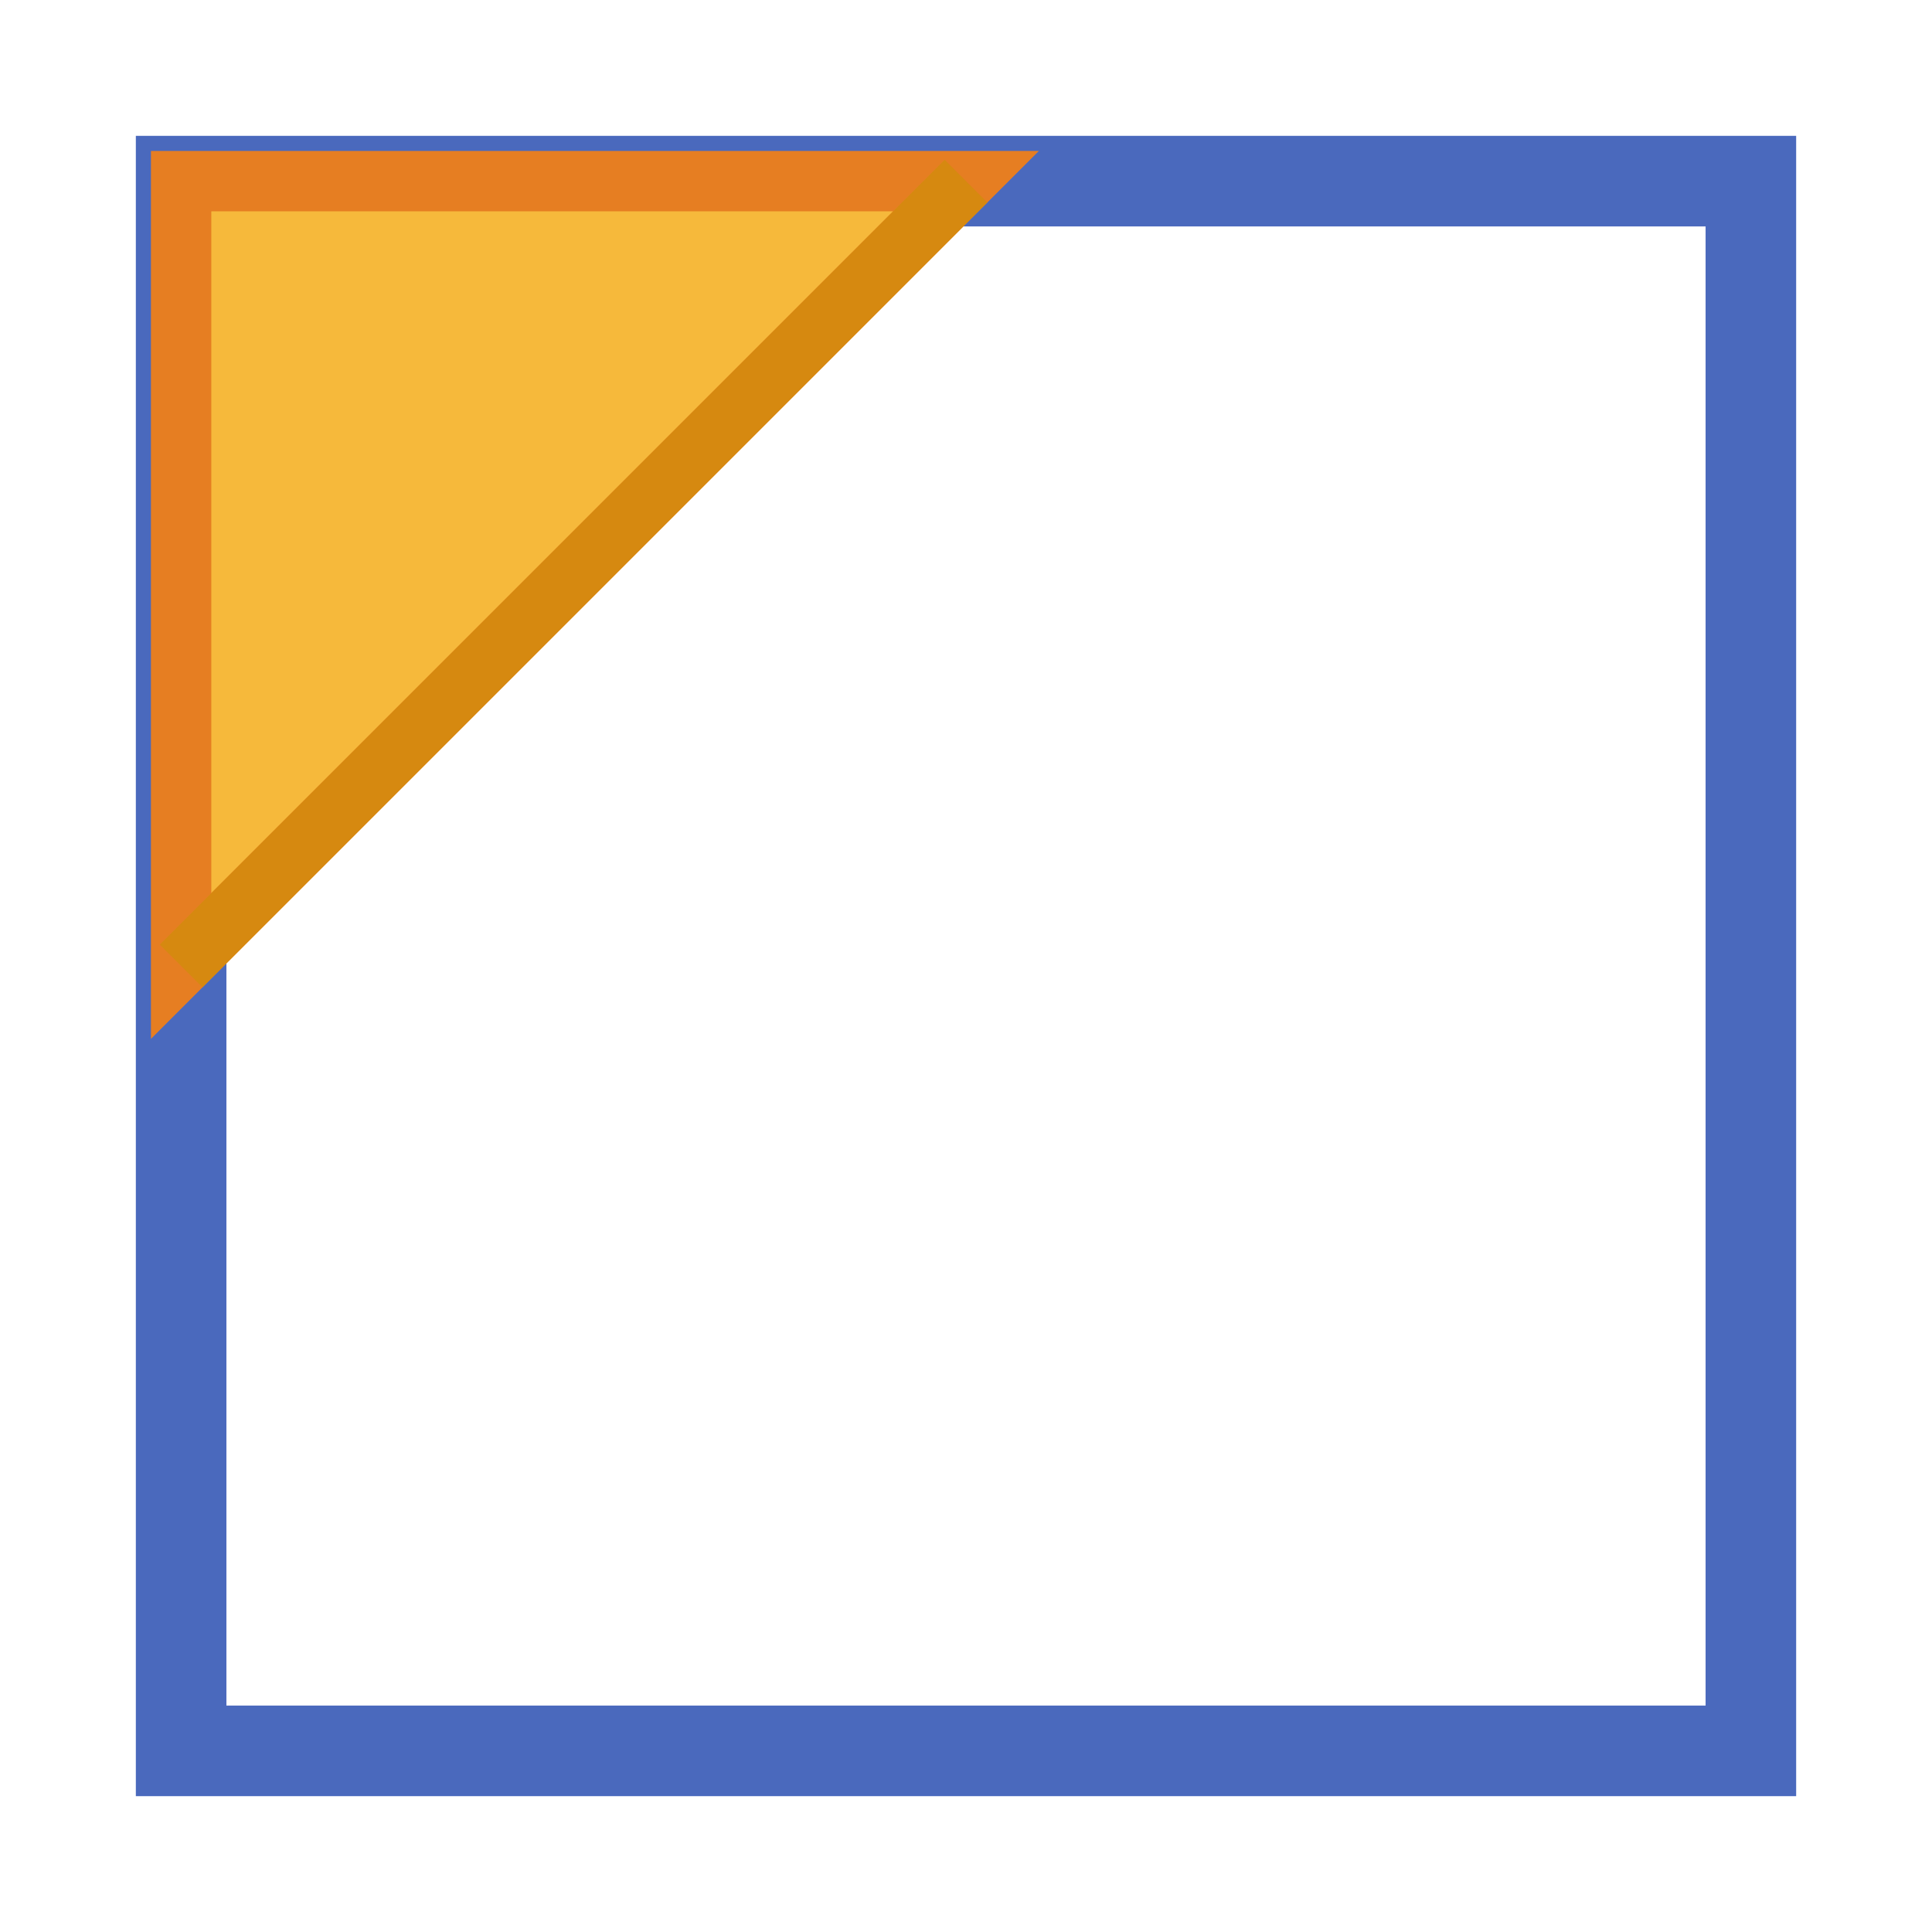
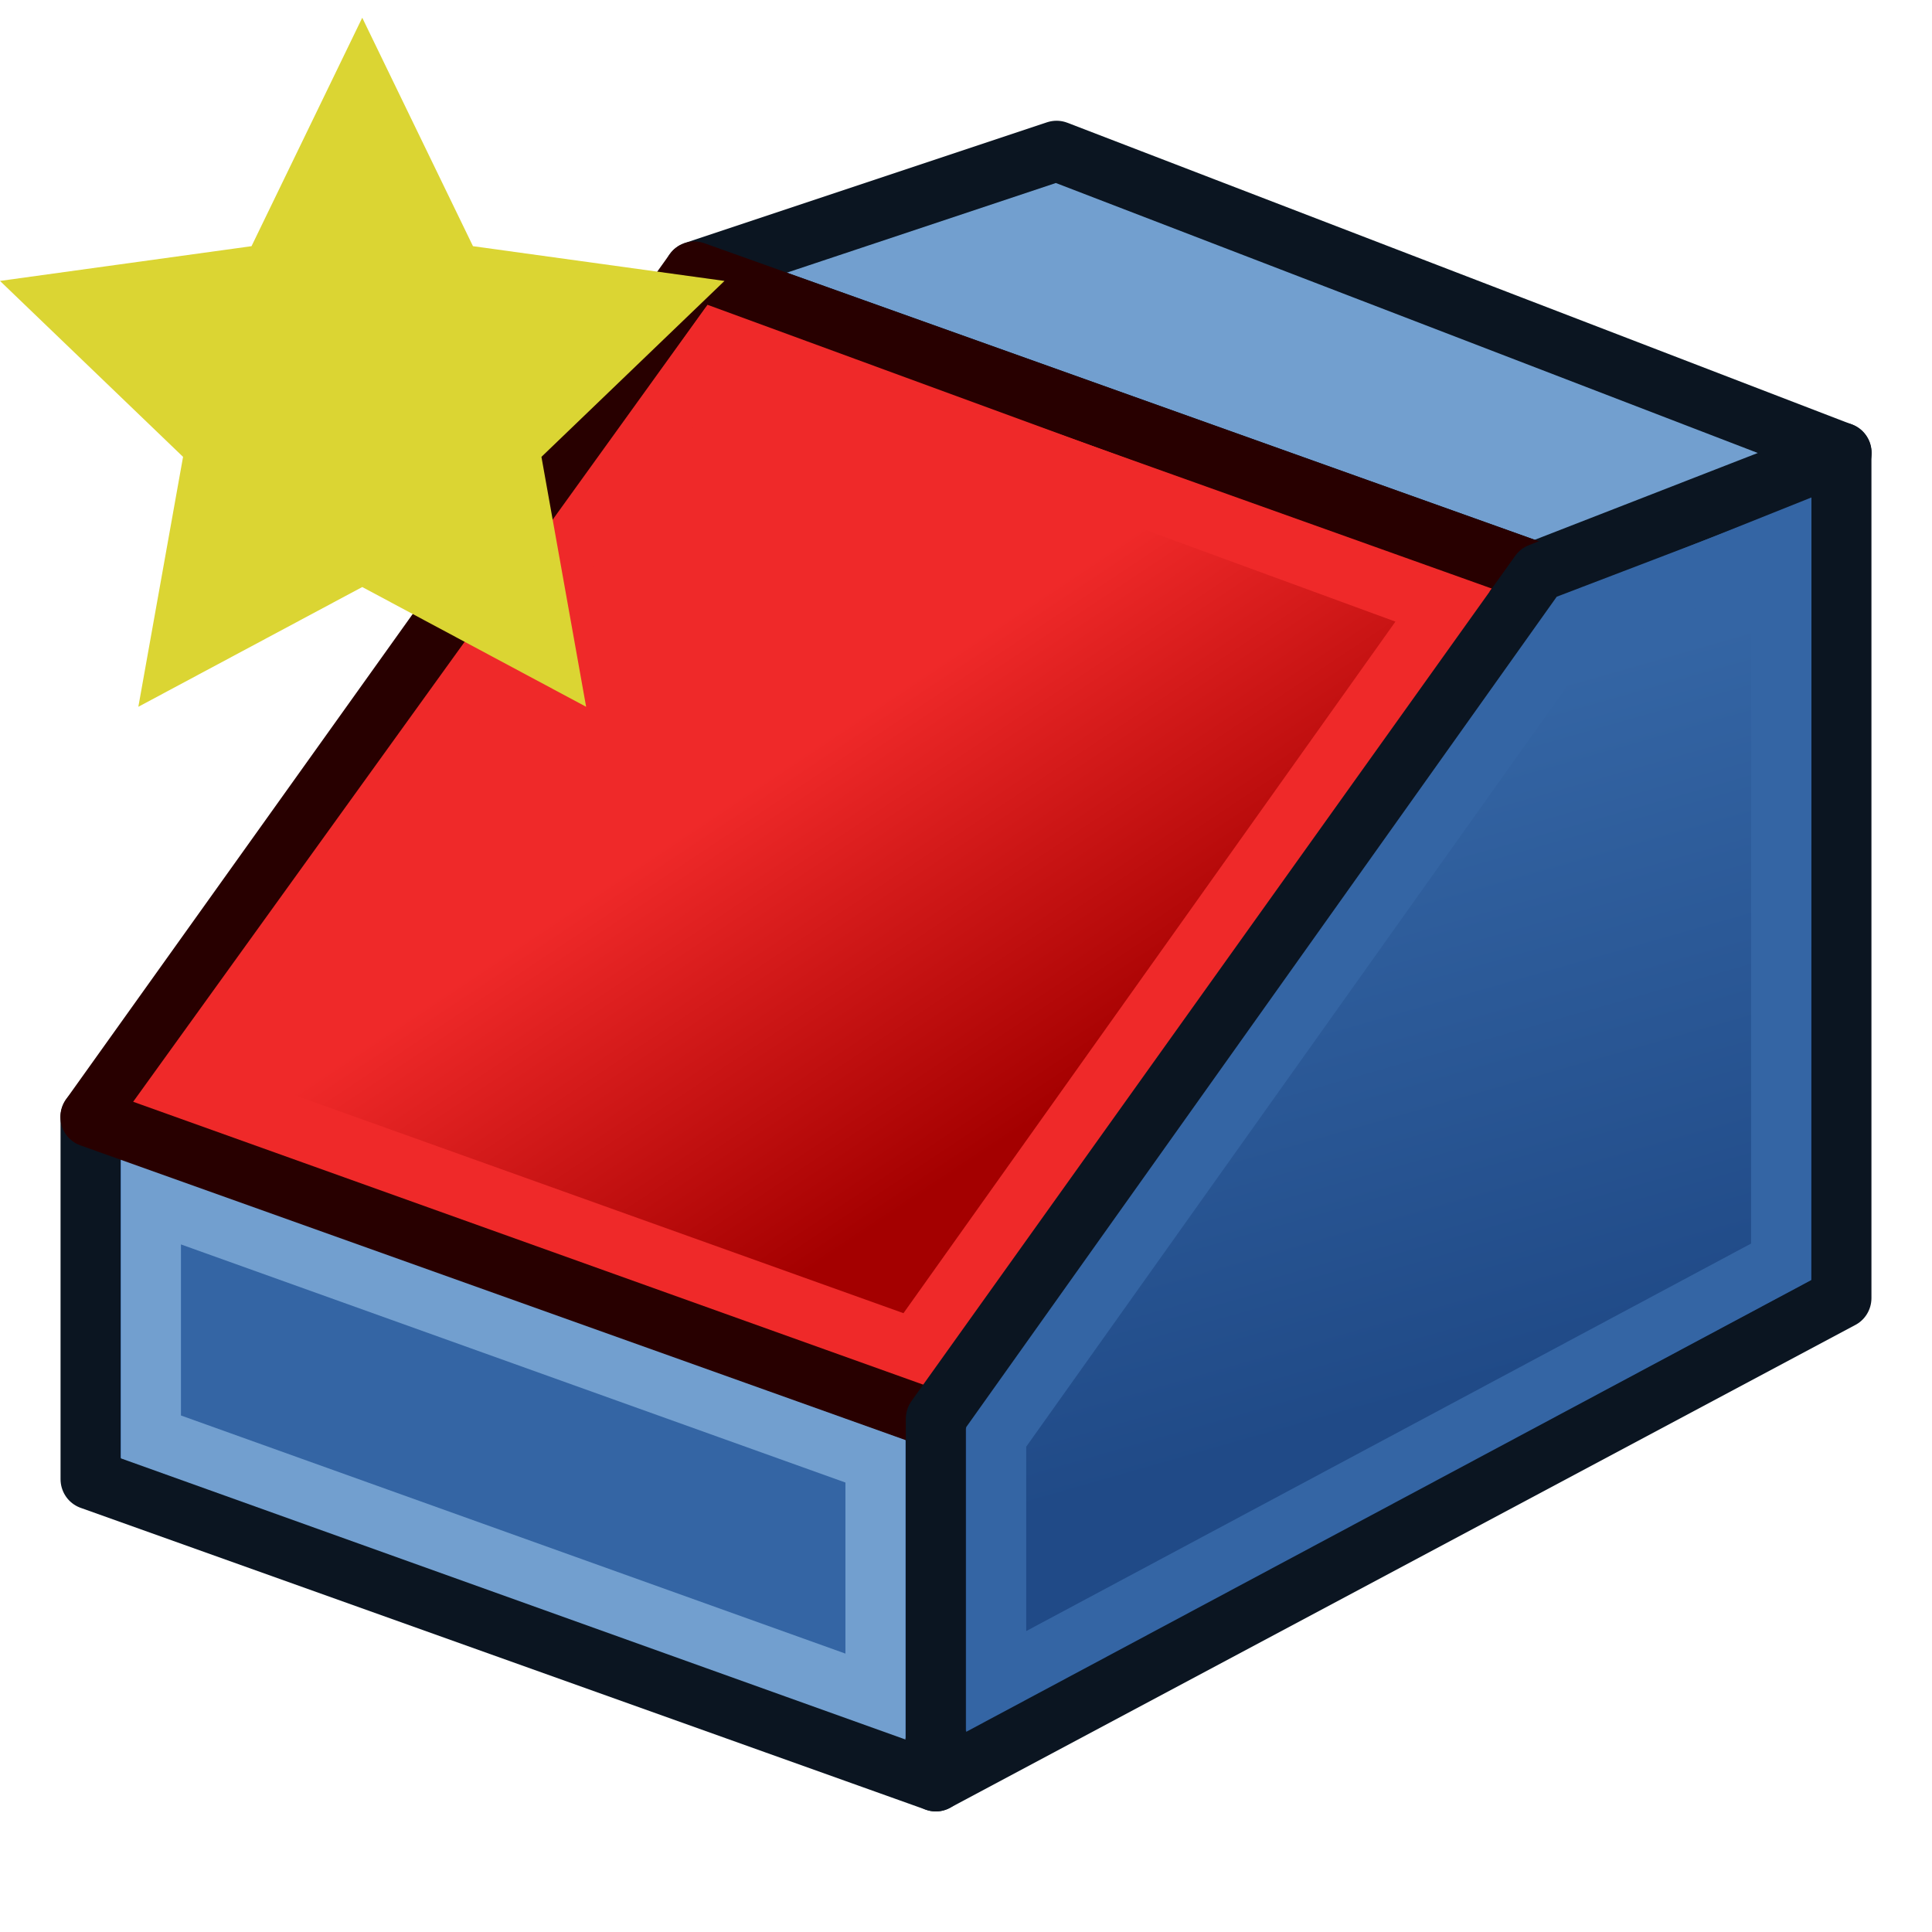
- <svg xmlns="http://www.w3.org/2000/svg" width="64" height="64" viewBox="0 0 64 64">
-   <rect x="6" y="6" width="52" height="52" fill="none" stroke="#4a69bd" stroke-width="3" />
-   <polygon points="6,6 32,6 6,32" fill="#f6b93b" stroke="#e67e22" stroke-width="2" />
-   <line x1="32" y1="6" x2="6" y2="32" stroke="#d68910" stroke-width="2" />
+ <svg xmlns="http://www.w3.org/2000/svg" xmlns:xlink="http://www.w3.org/1999/xlink" width="64px" height="64px" id="svg3364" version="1.1">
+   <defs id="defs3366">
+     <linearGradient id="linearGradient3835">
+       <stop id="stop3837" offset="0" style="stop-color:#637dca;stop-opacity:1;" />
+       <stop id="stop3839" offset="1" style="stop-color:#9eaede;stop-opacity:1;" />
+     </linearGradient>
+     <linearGradient id="linearGradient3827">
+       <stop style="stop-color:#000000;stop-opacity:1;" offset="0" id="stop3829" />
+       <stop style="stop-color:#000000;stop-opacity:0;" offset="1" id="stop3831" />
+     </linearGradient>
+     <linearGradient id="linearGradient3864">
+       <stop id="stop3866" offset="0" style="stop-color:#840000;stop-opacity:1;" />
+       <stop id="stop3868" offset="1" style="stop-color:#ff2b1e;stop-opacity:1;" />
+     </linearGradient>
+     <linearGradient id="linearGradient3593">
+       <stop style="stop-color:#00aff9;stop-opacity:1;" offset="0" id="stop3595" />
+       <stop style="stop-color:#001ccc;stop-opacity:1;" offset="1" id="stop3597" />
+     </linearGradient>
+     <radialGradient xlink:href="#linearGradient3864" id="radialGradient2998" gradientUnits="userSpaceOnUse" gradientTransform="matrix(1.66966,0.639115,-0.09121381,0.3124449,-540.8872,-258.462)" cx="342.583" cy="27.257" fx="342.583" fy="27.257" r="19.571" />
+     <radialGradient xlink:href="#linearGradient3593-0" id="radialGradient3004-8" gradientUnits="userSpaceOnUse" gradientTransform="translate(-320.5998,-6.63068)" cx="330.638" cy="39.963" fx="330.638" fy="39.963" r="19.571" />
+     <linearGradient id="linearGradient3593-0">
+       <stop style="stop-color:#c8e0f9;stop-opacity:1;" offset="0" id="stop3595-2" />
+       <stop style="stop-color:#637dca;stop-opacity:1;" offset="1" id="stop3597-1" />
+     </linearGradient>
+     <radialGradient r="19.571" fy="39.963" fx="330.638" cy="39.963" cx="330.638" gradientTransform="matrix(-0.9322778,0,0,1.355442,396.3335,-27.20821)" gradientUnits="userSpaceOnUse" id="radialGradient3036" xlink:href="#linearGradient3593-0" />
+     <linearGradient xlink:href="#linearGradient3593" id="linearGradient3799" x1="5.364" y1="34" x2="57" y2="34" gradientUnits="userSpaceOnUse" gradientTransform="matrix(1.284436,0,0,1.270054,-1.198411,-15.13182)" />
+     <linearGradient xlink:href="#linearGradient3864" id="linearGradient5146" x1="48.273" y1="25.636" x2="16.091" y2="24.182" gradientUnits="userSpaceOnUse" spreadMethod="pad" />
+     <linearGradient gradientTransform="matrix(1.208021,0,0,1.194495,0.301934,-10.8223)" xlink:href="#linearGradient3786" id="linearGradient3792" x1="22" y1="28" x2="30" y2="40" gradientUnits="userSpaceOnUse" />
+     <linearGradient id="linearGradient3786">
+       <stop style="stop-color:#ef2929;stop-opacity:1" offset="0" id="stop3788" />
+       <stop style="stop-color:#a40000;stop-opacity:1" offset="1" id="stop3790" />
+     </linearGradient>
+     <linearGradient gradientTransform="matrix(1.208021,0,0,1.194495,-64.93121,13.06759)" xlink:href="#linearGradient3786-7" id="linearGradient3792-6" x1="22" y1="25" x2="18" y2="38" gradientUnits="userSpaceOnUse" spreadMethod="reflect" />
+     <linearGradient id="linearGradient3786-7">
+       <stop style="stop-color:#ef2929;stop-opacity:1" offset="0" id="stop3788-5" />
+       <stop style="stop-color:#a40000;stop-opacity:1" offset="1" id="stop3790-3" />
+     </linearGradient>
+     <linearGradient xlink:href="#linearGradient3854" id="linearGradient3860" x1="-32" y1="45" x2="-38" y2="24" gradientUnits="userSpaceOnUse" gradientTransform="matrix(1.208021,0,0,1.194495,101.7757,-10.82231)" />
+     <linearGradient id="linearGradient3854">
+       <stop style="stop-color:#204a87;stop-opacity:1;" offset="0" id="stop3856" />
+       <stop style="stop-color:#3465a4;stop-opacity:1" offset="1" id="stop3858" />
+     </linearGradient>
+   </defs>
+   <g id="layer1">
+     <g id="g3780" transform="matrix(0.8278001,0,0,0.8371743,-0.2499405,9.060152)">
+       <path id="rect2568" d="m 3.926,33.374 33.825,11.945 0,14.334 L 3.926,47.708 z" style="fill:#3465a4;fill-opacity:1;fill-rule:evenodd;stroke:#0b1521;stroke-width:2.402;stroke-linecap:butt;stroke-linejoin:round;stroke-miterlimit:4;stroke-opacity:1;stroke-dasharray:none;stroke-dashoffset:0;marker:none;visibility:visible;display:inline;overflow:visible;enable-background:accumulate" />
+       <path id="rect2568-6" d="m 6.342,36.719 28.993,10.273 0,9.317 L 6.342,46.036 z" style="fill:none;stroke:#729fcf;stroke-width:2.402;stroke-linecap:butt;stroke-linejoin:miter;stroke-miterlimit:4;stroke-opacity:1;stroke-dasharray:none;stroke-dashoffset:0;marker:none;visibility:visible;display:inline;overflow:visible;enable-background:accumulate" />
+       <g transform="matrix(1.208021,0,0,1.194495,-86.67559,-8.433313)" id="g3009">
+         <path id="path2573" d="M 107,3 133,13 122.855,16.949 95,7 z" style="fill:#729fcf;fill-opacity:1;fill-rule:evenodd;stroke:#0b1521;stroke-width:2;stroke-linecap:butt;stroke-linejoin:round;stroke-miterlimit:4;stroke-opacity:1;stroke-dasharray:none;stroke-dashoffset:0;marker:none;visibility:visible;display:inline;overflow:visible;enable-background:accumulate" />
+         <path d="M 123,17 103,45 75,35 95,7 z" style="fill:#ef2929;fill-opacity:1;fill-rule:evenodd;stroke:#280000;stroke-width:2;stroke-linecap:butt;stroke-linejoin:round;stroke-miterlimit:4;stroke-opacity:1;stroke-dasharray:none;stroke-dashoffset:0;marker:none;visibility:visible;display:inline;overflow:visible;enable-background:accumulate" id="rect3347" />
+       </g>
+       <path d="M 58.045,13.187 36.905,42.572 7.55,32.179 29.053,2.675 z" style="fill:url(#linearGradient3792);fill-opacity:1;stroke:#ef2929;stroke-width:2.402;stroke-linecap:butt;stroke-linejoin:miter;stroke-miterlimit:4;stroke-opacity:1;stroke-dasharray:none;stroke-dashoffset:0;marker:none;visibility:visible;display:inline;overflow:visible;enable-background:accumulate" id="rect3347-3" />
+       <path style="fill:url(#linearGradient3860);fill-opacity:1;stroke:#0b1521;stroke-width:2.402;stroke-linecap:butt;stroke-linejoin:round;stroke-opacity:1" d="m 37.751,59.653 0,-14.334 24.16,-33.446 12.08,-4.778 0,33.446 z" id="path3066" />
+       <path style="fill:none;stroke:#3465a4;stroke-width:2.402;stroke-linecap:butt;stroke-linejoin:miter;stroke-opacity:1" d="m 40.167,55.711 0,-9.675 23.194,-32.251 8.215,-3.106 -3e-6,28.429 z" id="path3066-3" />
+     </g>
+   </g>
+   <path d="M12 .587l3.668 7.568 8.332 1.151-6.064 5.828 1.48 8.279-7.416-3.967-7.417 3.967 1.481-8.279-6.064-5.828 8.332-1.151z" fill="#dbd533" />
</svg>
